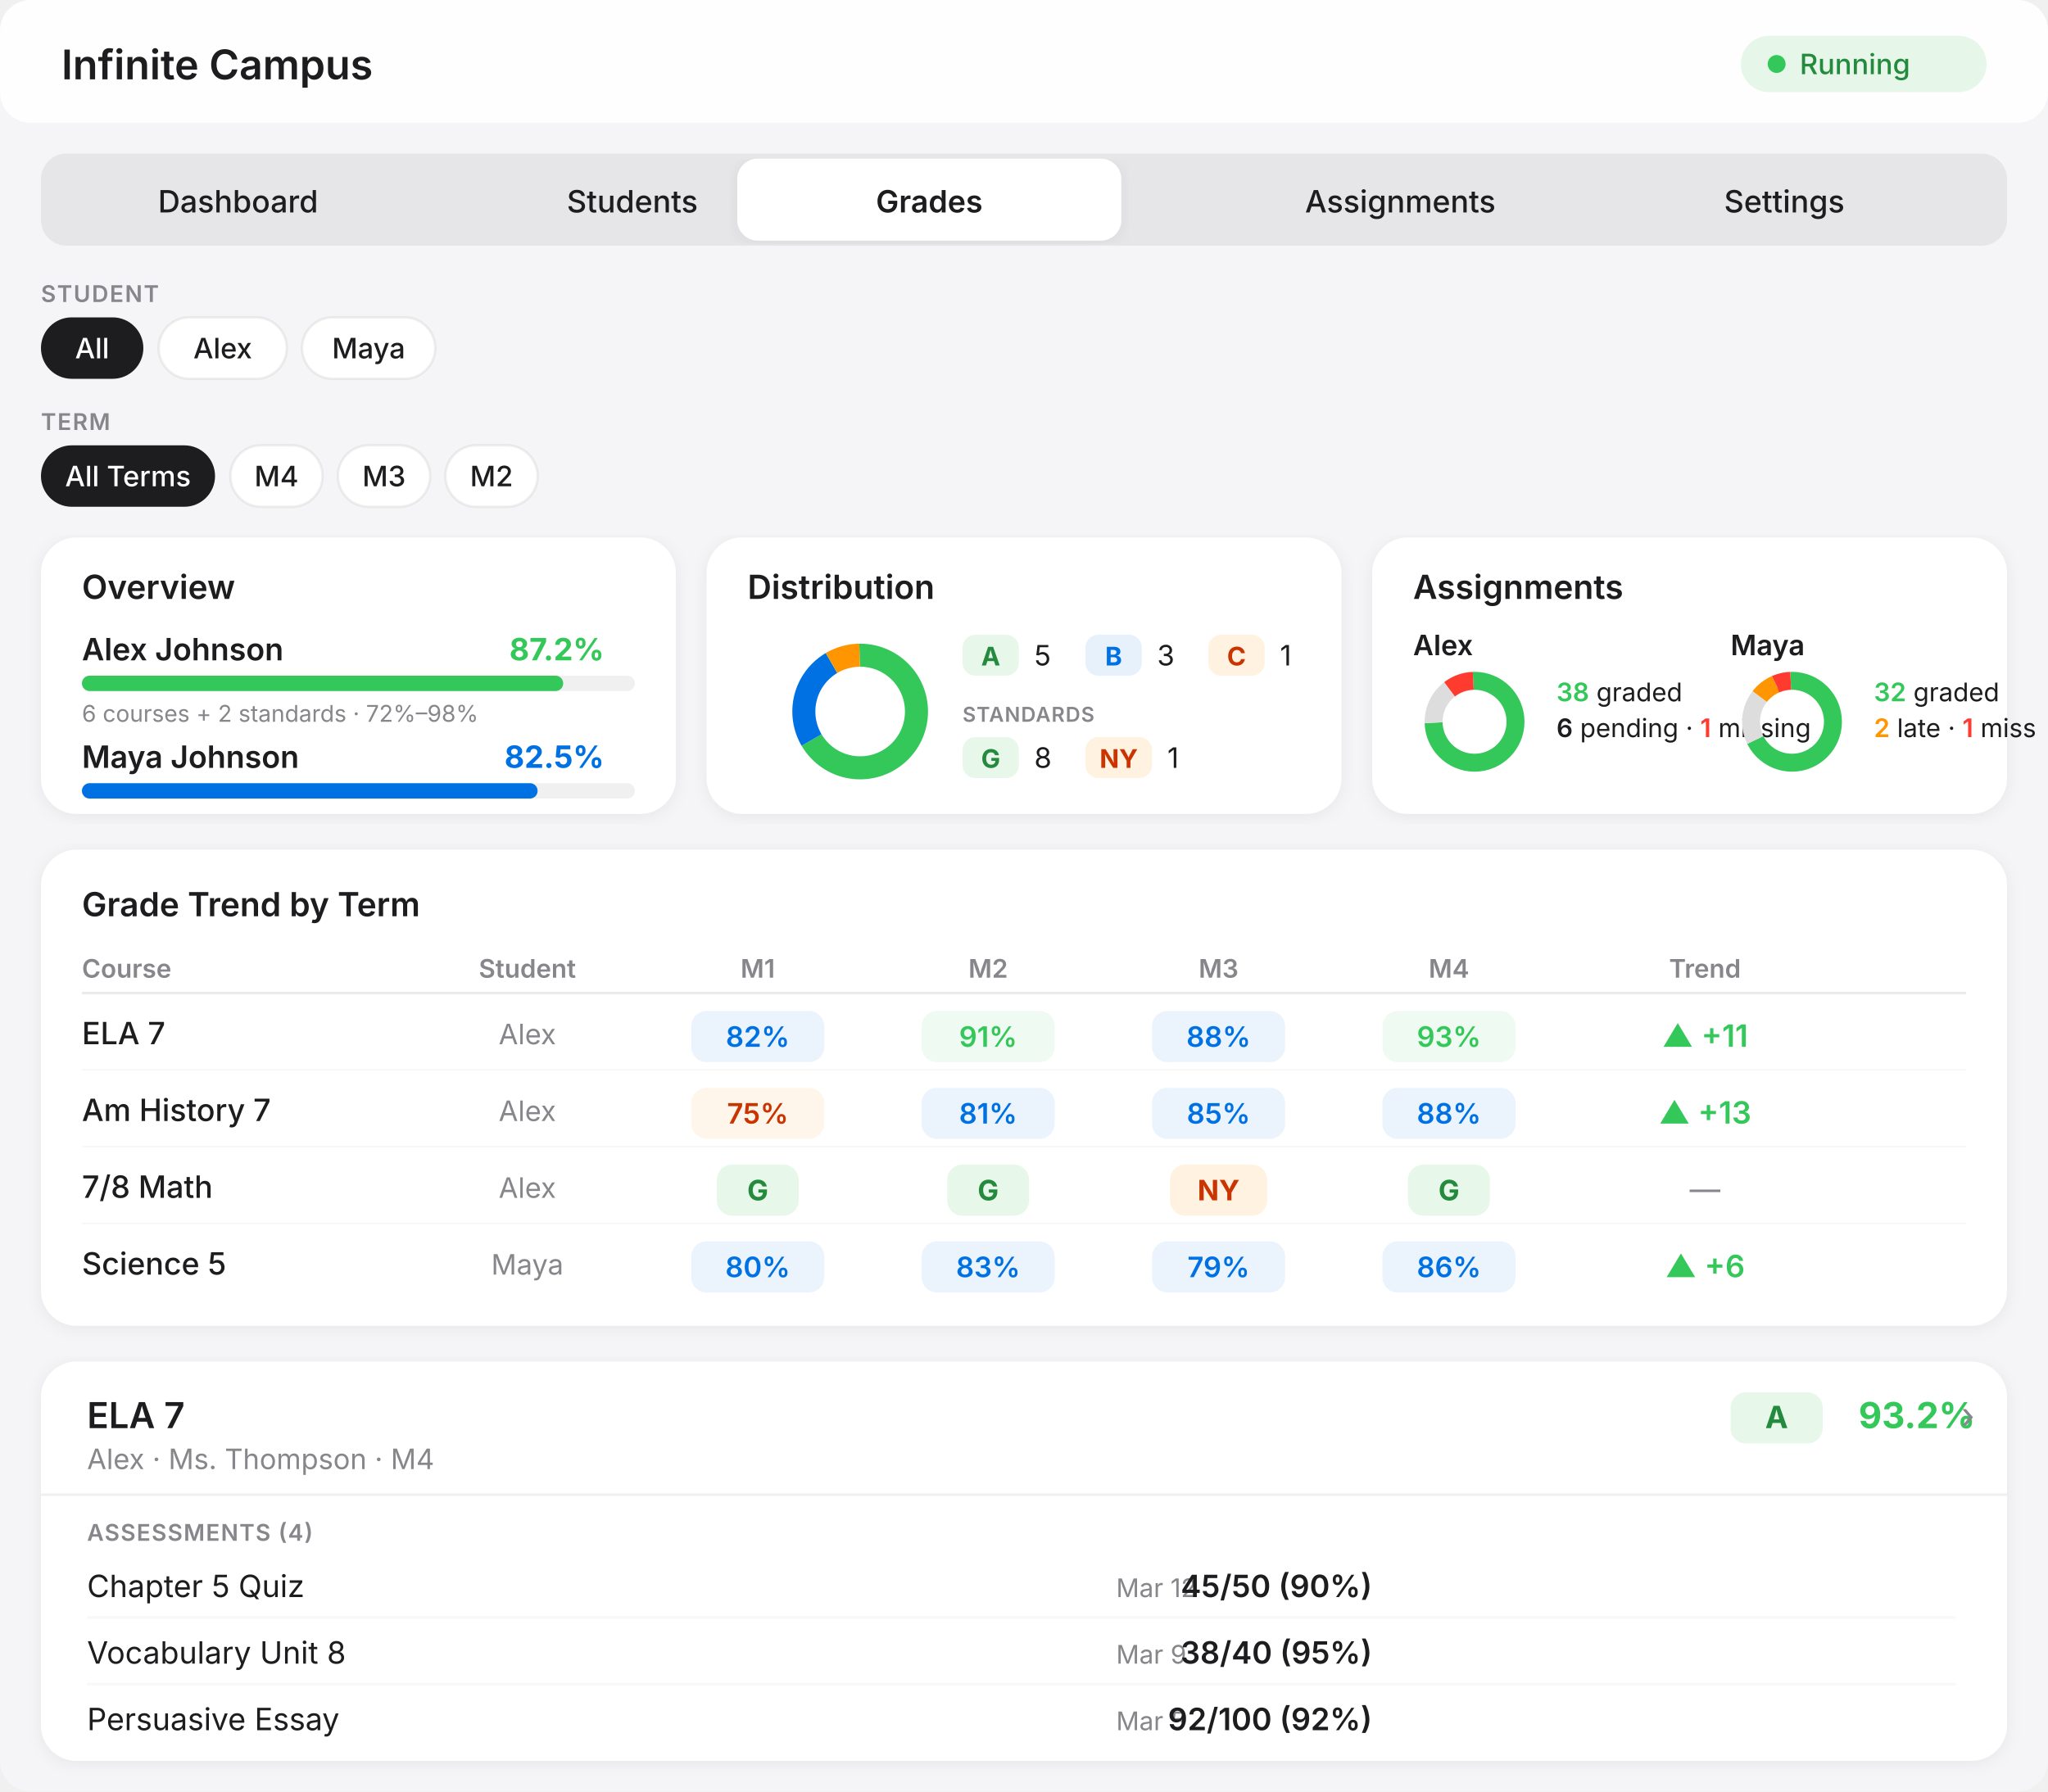
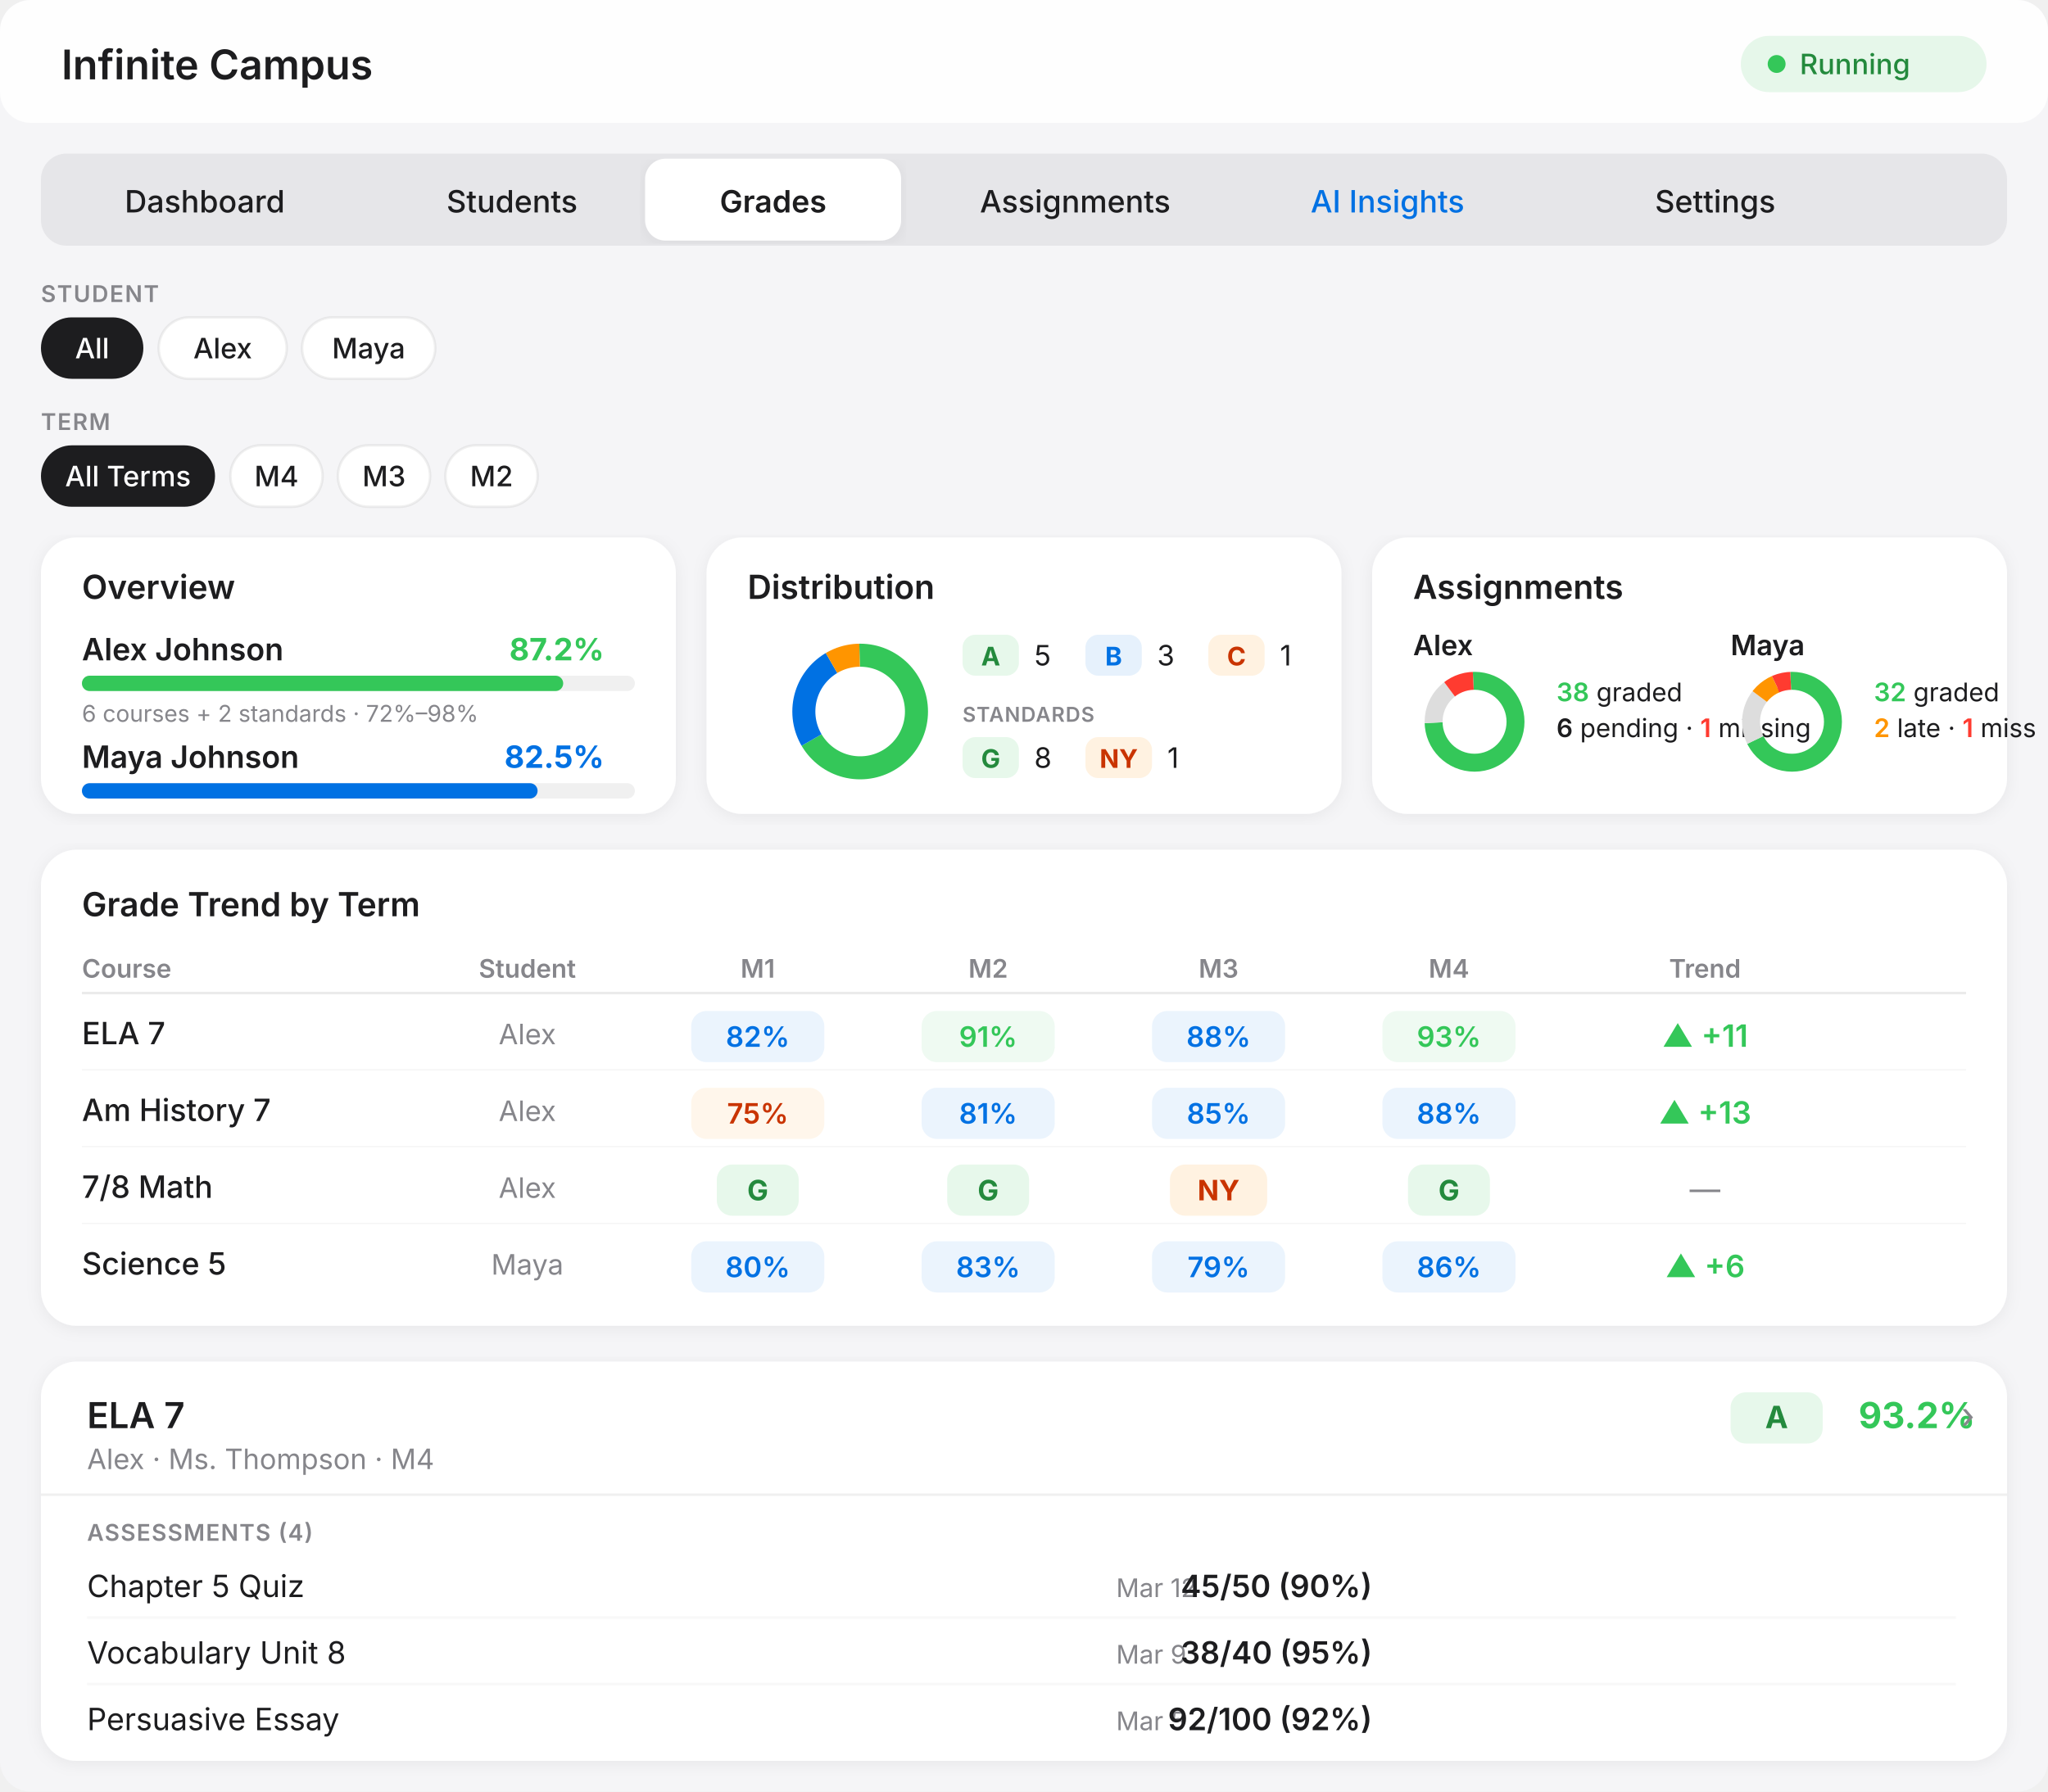
<svg xmlns="http://www.w3.org/2000/svg" width="800" height="700" viewBox="0 0 800 700">
  <defs>
    <filter id="shadow" x="-2%" y="-2%" width="104%" height="106%">
      <feDropShadow dx="0" dy="1" stdDeviation="3" flood-color="#000" flood-opacity="0.06" />
    </filter>
    <style>
      text { font-family: -apple-system, BlinkMacSystemFont, 'SF Pro Display', 'Helvetica Neue', sans-serif; }
    </style>
  </defs>
  <rect width="800" height="700" fill="#f5f5f7" rx="12" />
  <rect width="800" height="48" fill="rgba(255,255,255,0.85)" rx="12" />
  <text x="24" y="31" font-size="16" font-weight="600" fill="#1d1d1f">Infinite Campus</text>
  <rect x="680" y="14" width="96" height="22" rx="11" fill="rgba(52,199,89,0.12)" />
  <circle cx="694" cy="25" r="3.5" fill="#34c759" />
  <text x="703" y="29" font-size="11" font-weight="500" fill="#248a3d">Running</text>
  <rect x="16" y="60" width="768" height="36" rx="10" fill="rgba(118,118,128,0.12)" />
-   <rect x="288" y="62" width="150" height="32" rx="8" fill="white" filter="url(#shadow)" />
-   <text x="93" y="83" text-anchor="middle" font-size="12" font-weight="500" fill="#1d1d1f">Dashboard</text>
-   <text x="247" y="83" text-anchor="middle" font-size="12" font-weight="500" fill="#1d1d1f">Students</text>
-   <text x="363" y="83" text-anchor="middle" font-size="12" font-weight="600" fill="#1d1d1f">Grades</text>
-   <text x="547" y="83" text-anchor="middle" font-size="12" font-weight="500" fill="#1d1d1f">Assignments</text>
-   <text x="697" y="83" text-anchor="middle" font-size="12" font-weight="500" fill="#1d1d1f">Settings</text>
+   <rect x="252" y="62" width="100" height="32" rx="8" fill="white" filter="url(#shadow)" />
+   <text x="80" y="83" text-anchor="middle" font-size="12" font-weight="500" fill="#1d1d1f">Dashboard</text>
+   <text x="200" y="83" text-anchor="middle" font-size="12" font-weight="500" fill="#1d1d1f">Students</text>
+   <text x="302" y="83" text-anchor="middle" font-size="12" font-weight="600" fill="#1d1d1f">Grades</text>
+   <text x="420" y="83" text-anchor="middle" font-size="12" font-weight="500" fill="#1d1d1f">Assignments</text>
+   <text x="542" y="83" text-anchor="middle" font-size="12" font-weight="500" fill="#0071e3">AI Insights</text>
+   <text x="670" y="83" text-anchor="middle" font-size="12" font-weight="500" fill="#1d1d1f">Settings</text>
  <text x="16" y="118" font-size="9" font-weight="600" fill="#86868b" letter-spacing="0.5">STUDENT</text>
  <rect x="16" y="124" width="40" height="24" rx="12" fill="#1d1d1f" />
  <text x="36" y="140" text-anchor="middle" font-size="11" font-weight="500" fill="white">All</text>
  <rect x="62" y="124" width="50" height="24" rx="12" fill="white" stroke="rgba(0,0,0,0.06)" />
  <text x="87" y="140" text-anchor="middle" font-size="11" font-weight="500" fill="#1d1d1f">Alex</text>
  <rect x="118" y="124" width="52" height="24" rx="12" fill="white" stroke="rgba(0,0,0,0.06)" />
  <text x="144" y="140" text-anchor="middle" font-size="11" font-weight="500" fill="#1d1d1f">Maya</text>
  <text x="16" y="168" font-size="9" font-weight="600" fill="#86868b" letter-spacing="0.5">TERM</text>
  <rect x="16" y="174" width="68" height="24" rx="12" fill="#1d1d1f" />
  <text x="50" y="190" text-anchor="middle" font-size="11" font-weight="500" fill="white">All Terms</text>
  <rect x="90" y="174" width="36" height="24" rx="12" fill="white" stroke="rgba(0,0,0,0.06)" />
  <text x="108" y="190" text-anchor="middle" font-size="11" font-weight="500" fill="#1d1d1f">M4</text>
  <rect x="132" y="174" width="36" height="24" rx="12" fill="white" stroke="rgba(0,0,0,0.06)" />
  <text x="150" y="190" text-anchor="middle" font-size="11" font-weight="500" fill="#1d1d1f">M3</text>
  <rect x="174" y="174" width="36" height="24" rx="12" fill="white" stroke="rgba(0,0,0,0.06)" />
  <text x="192" y="190" text-anchor="middle" font-size="11" font-weight="500" fill="#1d1d1f">M2</text>
  <g transform="translate(16, 210)">
    <rect width="248" height="108" rx="14" fill="white" filter="url(#shadow)" />
    <text x="16" y="24" font-size="13" font-weight="600" fill="#1d1d1f">Overview</text>
    <text x="16" y="48" font-size="12" font-weight="600" fill="#1d1d1f">Alex Johnson</text>
    <text x="220" y="48" font-size="12" font-weight="700" fill="#34c759" text-anchor="end">87.2%</text>
    <rect x="16" y="54" width="216" height="6" rx="3" fill="rgba(0,0,0,0.06)" />
    <rect x="16" y="54" width="188" height="6" rx="3" fill="#34c759" />
    <text x="16" y="72" font-size="9" fill="#86868b">6 courses + 2 standards · 72%–98%</text>
    <text x="16" y="90" font-size="12" font-weight="600" fill="#1d1d1f">Maya Johnson</text>
    <text x="220" y="90" font-size="12" font-weight="700" fill="#0071e3" text-anchor="end">82.5%</text>
    <rect x="16" y="96" width="216" height="6" rx="3" fill="rgba(0,0,0,0.06)" />
    <rect x="16" y="96" width="178" height="6" rx="3" fill="#0071e3" />
  </g>
  <g transform="translate(276, 210)">
    <rect width="248" height="108" rx="14" fill="white" filter="url(#shadow)" />
    <text x="16" y="24" font-size="13" font-weight="600" fill="#1d1d1f">Distribution</text>
    <circle cx="60" cy="68" r="22" fill="none" stroke="#34c759" stroke-width="9" stroke-dasharray="92 46" stroke-dashoffset="0" transform="rotate(-90 60 68)" />
    <circle cx="60" cy="68" r="22" fill="none" stroke="#0071e3" stroke-width="9" stroke-dasharray="34.5 103.7" stroke-dashoffset="-92" transform="rotate(-90 60 68)" />
    <circle cx="60" cy="68" r="22" fill="none" stroke="#ff9500" stroke-width="9" stroke-dasharray="11.5 126.7" stroke-dashoffset="-126.5" transform="rotate(-90 60 68)" />
    <rect x="100" y="38" width="22" height="16" rx="5" fill="rgba(52,199,89,0.12)" />
    <text x="111" y="50" text-anchor="middle" font-size="10" font-weight="700" fill="#248a3d">A</text>
    <text x="128" y="50" font-size="11" fill="#1d1d1f">5</text>
    <rect x="148" y="38" width="22" height="16" rx="5" fill="rgba(0,113,227,0.1)" />
    <text x="159" y="50" text-anchor="middle" font-size="10" font-weight="700" fill="#0071e3">B</text>
    <text x="176" y="50" font-size="11" fill="#1d1d1f">3</text>
    <rect x="196" y="38" width="22" height="16" rx="5" fill="rgba(255,149,0,0.12)" />
    <text x="207" y="50" text-anchor="middle" font-size="10" font-weight="700" fill="#c93400">C</text>
    <text x="224" y="50" font-size="11" fill="#1d1d1f">1</text>
    <text x="100" y="72" font-size="8" font-weight="600" fill="#86868b" letter-spacing="0.3">STANDARDS</text>
    <rect x="100" y="78" width="22" height="16" rx="5" fill="rgba(52,199,89,0.12)" />
    <text x="111" y="90" text-anchor="middle" font-size="10" font-weight="700" fill="#248a3d">G</text>
    <text x="128" y="90" font-size="11" fill="#1d1d1f">8</text>
    <rect x="148" y="78" width="26" height="16" rx="5" fill="rgba(255,149,0,0.12)" />
    <text x="161" y="90" text-anchor="middle" font-size="10" font-weight="700" fill="#c93400">NY</text>
    <text x="180" y="90" font-size="11" fill="#1d1d1f">1</text>
  </g>
  <g transform="translate(536, 210)">
    <rect width="248" height="108" rx="14" fill="white" filter="url(#shadow)" />
    <text x="16" y="24" font-size="13" font-weight="600" fill="#1d1d1f">Assignments</text>
    <text x="16" y="46" font-size="11" font-weight="600" fill="#1d1d1f">Alex</text>
    <circle cx="40" cy="72" r="16" fill="none" stroke="#34c759" stroke-width="7" stroke-dasharray="75 25" stroke-dashoffset="0" transform="rotate(-90 40 72)" />
    <circle cx="40" cy="72" r="16" fill="none" stroke="#ddd" stroke-width="7" stroke-dasharray="15 85" stroke-dashoffset="-75" transform="rotate(-90 40 72)" />
    <circle cx="40" cy="72" r="16" fill="none" stroke="#ff3b30" stroke-width="7" stroke-dasharray="10 90" stroke-dashoffset="-90" transform="rotate(-90 40 72)" />
    <text x="72" y="64" font-size="10" fill="#1d1d1f">
      <tspan font-weight="600" fill="#34c759">38</tspan> graded</text>
    <text x="72" y="78" font-size="10" fill="#1d1d1f">
      <tspan font-weight="600">6</tspan> pending · <tspan font-weight="600" fill="#ff3b30">1</tspan> missing</text>
    <text x="140" y="46" font-size="11" font-weight="600" fill="#1d1d1f">Maya</text>
    <circle cx="164" cy="72" r="16" fill="none" stroke="#34c759" stroke-width="7" stroke-dasharray="68 32" stroke-dashoffset="0" transform="rotate(-90 164 72)" />
    <circle cx="164" cy="72" r="16" fill="none" stroke="#ddd" stroke-width="7" stroke-dasharray="18 82" stroke-dashoffset="-68" transform="rotate(-90 164 72)" />
    <circle cx="164" cy="72" r="16" fill="none" stroke="#ff9500" stroke-width="7" stroke-dasharray="8 92" stroke-dashoffset="-86" transform="rotate(-90 164 72)" />
    <circle cx="164" cy="72" r="16" fill="none" stroke="#ff3b30" stroke-width="7" stroke-dasharray="6 94" stroke-dashoffset="-94" transform="rotate(-90 164 72)" />
    <text x="196" y="64" font-size="10" fill="#1d1d1f">
      <tspan font-weight="600" fill="#34c759">32</tspan> graded</text>
    <text x="196" y="78" font-size="10" fill="#1d1d1f">
      <tspan font-weight="600" fill="#ff9500">2</tspan> late · <tspan font-weight="600" fill="#ff3b30">1</tspan> miss</text>
  </g>
  <g transform="translate(16, 332)">
    <rect width="768" height="186" rx="14" fill="white" filter="url(#shadow)" />
    <text x="16" y="26" font-size="13" font-weight="600" fill="#1d1d1f">Grade Trend by Term</text>
    <text x="16" y="50" font-size="10" font-weight="600" fill="#86868b">Course</text>
    <text x="190" y="50" font-size="10" font-weight="600" fill="#86868b" text-anchor="middle">Student</text>
    <text x="280" y="50" font-size="10" font-weight="600" fill="#86868b" text-anchor="middle">M1</text>
    <text x="370" y="50" font-size="10" font-weight="600" fill="#86868b" text-anchor="middle">M2</text>
    <text x="460" y="50" font-size="10" font-weight="600" fill="#86868b" text-anchor="middle">M3</text>
    <text x="550" y="50" font-size="10" font-weight="600" fill="#86868b" text-anchor="middle">M4</text>
    <text x="650" y="50" font-size="10" font-weight="600" fill="#86868b" text-anchor="middle">Trend</text>
    <line x1="16" y1="56" x2="752" y2="56" stroke="rgba(0,0,0,0.08)" stroke-width="1" />
    <text x="16" y="76" font-size="12" font-weight="500" fill="#1d1d1f">ELA 7</text>
    <text x="190" y="76" font-size="11" fill="#86868b" text-anchor="middle">Alex</text>
    <rect x="254" y="63" width="52" height="20" rx="6" fill="rgba(0,113,227,0.08)" />
    <text x="280" y="77" text-anchor="middle" font-size="11" font-weight="600" fill="#0071e3">82%</text>
    <rect x="344" y="63" width="52" height="20" rx="6" fill="rgba(52,199,89,0.08)" />
    <text x="370" y="77" text-anchor="middle" font-size="11" font-weight="600" fill="#34c759">91%</text>
    <rect x="434" y="63" width="52" height="20" rx="6" fill="rgba(0,113,227,0.08)" />
    <text x="460" y="77" text-anchor="middle" font-size="11" font-weight="600" fill="#0071e3">88%</text>
    <rect x="524" y="63" width="52" height="20" rx="6" fill="rgba(52,199,89,0.08)" />
    <text x="550" y="77" text-anchor="middle" font-size="11" font-weight="600" fill="#34c759">93%</text>
    <text x="650" y="77" text-anchor="middle" font-size="12" font-weight="600" fill="#34c759">▲ +11</text>
    <line x1="16" y1="86" x2="752" y2="86" stroke="rgba(0,0,0,0.04)" stroke-width="0.5" />
    <text x="16" y="106" font-size="12" font-weight="500" fill="#1d1d1f">Am History 7</text>
    <text x="190" y="106" font-size="11" fill="#86868b" text-anchor="middle">Alex</text>
    <rect x="254" y="93" width="52" height="20" rx="6" fill="rgba(255,149,0,0.08)" />
    <text x="280" y="107" text-anchor="middle" font-size="11" font-weight="600" fill="#c93400">75%</text>
    <rect x="344" y="93" width="52" height="20" rx="6" fill="rgba(0,113,227,0.08)" />
    <text x="370" y="107" text-anchor="middle" font-size="11" font-weight="600" fill="#0071e3">81%</text>
    <rect x="434" y="93" width="52" height="20" rx="6" fill="rgba(0,113,227,0.08)" />
    <text x="460" y="107" text-anchor="middle" font-size="11" font-weight="600" fill="#0071e3">85%</text>
    <rect x="524" y="93" width="52" height="20" rx="6" fill="rgba(0,113,227,0.08)" />
    <text x="550" y="107" text-anchor="middle" font-size="11" font-weight="600" fill="#0071e3">88%</text>
    <text x="650" y="107" text-anchor="middle" font-size="12" font-weight="600" fill="#34c759">▲ +13</text>
    <line x1="16" y1="116" x2="752" y2="116" stroke="rgba(0,0,0,0.04)" stroke-width="0.5" />
    <text x="16" y="136" font-size="12" font-weight="500" fill="#1d1d1f">7/8 Math</text>
    <text x="190" y="136" font-size="11" fill="#86868b" text-anchor="middle">Alex</text>
    <rect x="264" y="123" width="32" height="20" rx="6" fill="rgba(52,199,89,0.12)" />
    <text x="280" y="137" text-anchor="middle" font-size="11" font-weight="700" fill="#248a3d">G</text>
    <rect x="354" y="123" width="32" height="20" rx="6" fill="rgba(52,199,89,0.12)" />
    <text x="370" y="137" text-anchor="middle" font-size="11" font-weight="700" fill="#248a3d">G</text>
    <rect x="441" y="123" width="38" height="20" rx="6" fill="rgba(255,149,0,0.12)" />
    <text x="460" y="137" text-anchor="middle" font-size="11" font-weight="700" fill="#c93400">NY</text>
    <rect x="534" y="123" width="32" height="20" rx="6" fill="rgba(52,199,89,0.12)" />
    <text x="550" y="137" text-anchor="middle" font-size="11" font-weight="700" fill="#248a3d">G</text>
    <text x="650" y="137" text-anchor="middle" font-size="12" fill="#86868b">—</text>
    <line x1="16" y1="146" x2="752" y2="146" stroke="rgba(0,0,0,0.04)" stroke-width="0.5" />
    <text x="16" y="166" font-size="12" font-weight="500" fill="#1d1d1f">Science 5</text>
    <text x="190" y="166" font-size="11" fill="#86868b" text-anchor="middle">Maya</text>
    <rect x="254" y="153" width="52" height="20" rx="6" fill="rgba(0,113,227,0.08)" />
    <text x="280" y="167" text-anchor="middle" font-size="11" font-weight="600" fill="#0071e3">80%</text>
    <rect x="344" y="153" width="52" height="20" rx="6" fill="rgba(0,113,227,0.08)" />
    <text x="370" y="167" text-anchor="middle" font-size="11" font-weight="600" fill="#0071e3">83%</text>
    <rect x="434" y="153" width="52" height="20" rx="6" fill="rgba(0,113,227,0.08)" />
    <text x="460" y="167" text-anchor="middle" font-size="11" font-weight="600" fill="#0071e3">79%</text>
    <rect x="524" y="153" width="52" height="20" rx="6" fill="rgba(0,113,227,0.08)" />
    <text x="550" y="167" text-anchor="middle" font-size="11" font-weight="600" fill="#0071e3">86%</text>
    <text x="650" y="167" text-anchor="middle" font-size="12" font-weight="600" fill="#34c759">▲ +6</text>
  </g>
  <g transform="translate(16, 532)">
    <rect width="768" height="156" rx="14" fill="white" filter="url(#shadow)" />
    <text x="18" y="26" font-size="14" font-weight="600" fill="#1d1d1f">ELA 7</text>
    <text x="18" y="42" font-size="11" fill="#86868b">Alex · Ms. Thompson · M4</text>
    <rect x="660" y="12" width="36" height="20" rx="6" fill="rgba(52,199,89,0.12)" />
    <text x="678" y="26" text-anchor="middle" font-size="12" font-weight="700" fill="#248a3d">A</text>
    <text x="710" y="26" font-size="14" font-weight="700" fill="#34c759">93.2%</text>
    <text x="750" y="26" font-size="14" fill="#86868b">›</text>
    <line x1="0" y1="52" x2="768" y2="52" stroke="rgba(0,0,0,0.06)" />
    <text x="18" y="70" font-size="9" font-weight="600" fill="#86868b" letter-spacing="0.4">ASSESSMENTS (4)</text>
    <text x="18" y="92" font-size="12" fill="#1d1d1f">Chapter 5 Quiz</text>
    <text x="420" y="92" font-size="10" fill="#86868b">Mar 12</text>
    <text x="520" y="92" font-size="12" font-weight="600" fill="#1d1d1f" text-anchor="end">45/50 (90%)</text>
    <line x1="18" y1="100" x2="748" y2="100" stroke="rgba(0,0,0,0.03)" />
    <text x="18" y="118" font-size="12" fill="#1d1d1f">Vocabulary Unit 8</text>
    <text x="420" y="118" font-size="10" fill="#86868b">Mar 9</text>
    <text x="520" y="118" font-size="12" font-weight="600" fill="#1d1d1f" text-anchor="end">38/40 (95%)</text>
    <line x1="18" y1="126" x2="748" y2="126" stroke="rgba(0,0,0,0.03)" />
    <text x="18" y="144" font-size="12" fill="#1d1d1f">Persuasive Essay</text>
    <text x="420" y="144" font-size="10" fill="#86868b">Mar 5</text>
    <text x="520" y="144" font-size="12" font-weight="600" fill="#1d1d1f" text-anchor="end">92/100 (92%)</text>
  </g>
</svg>
